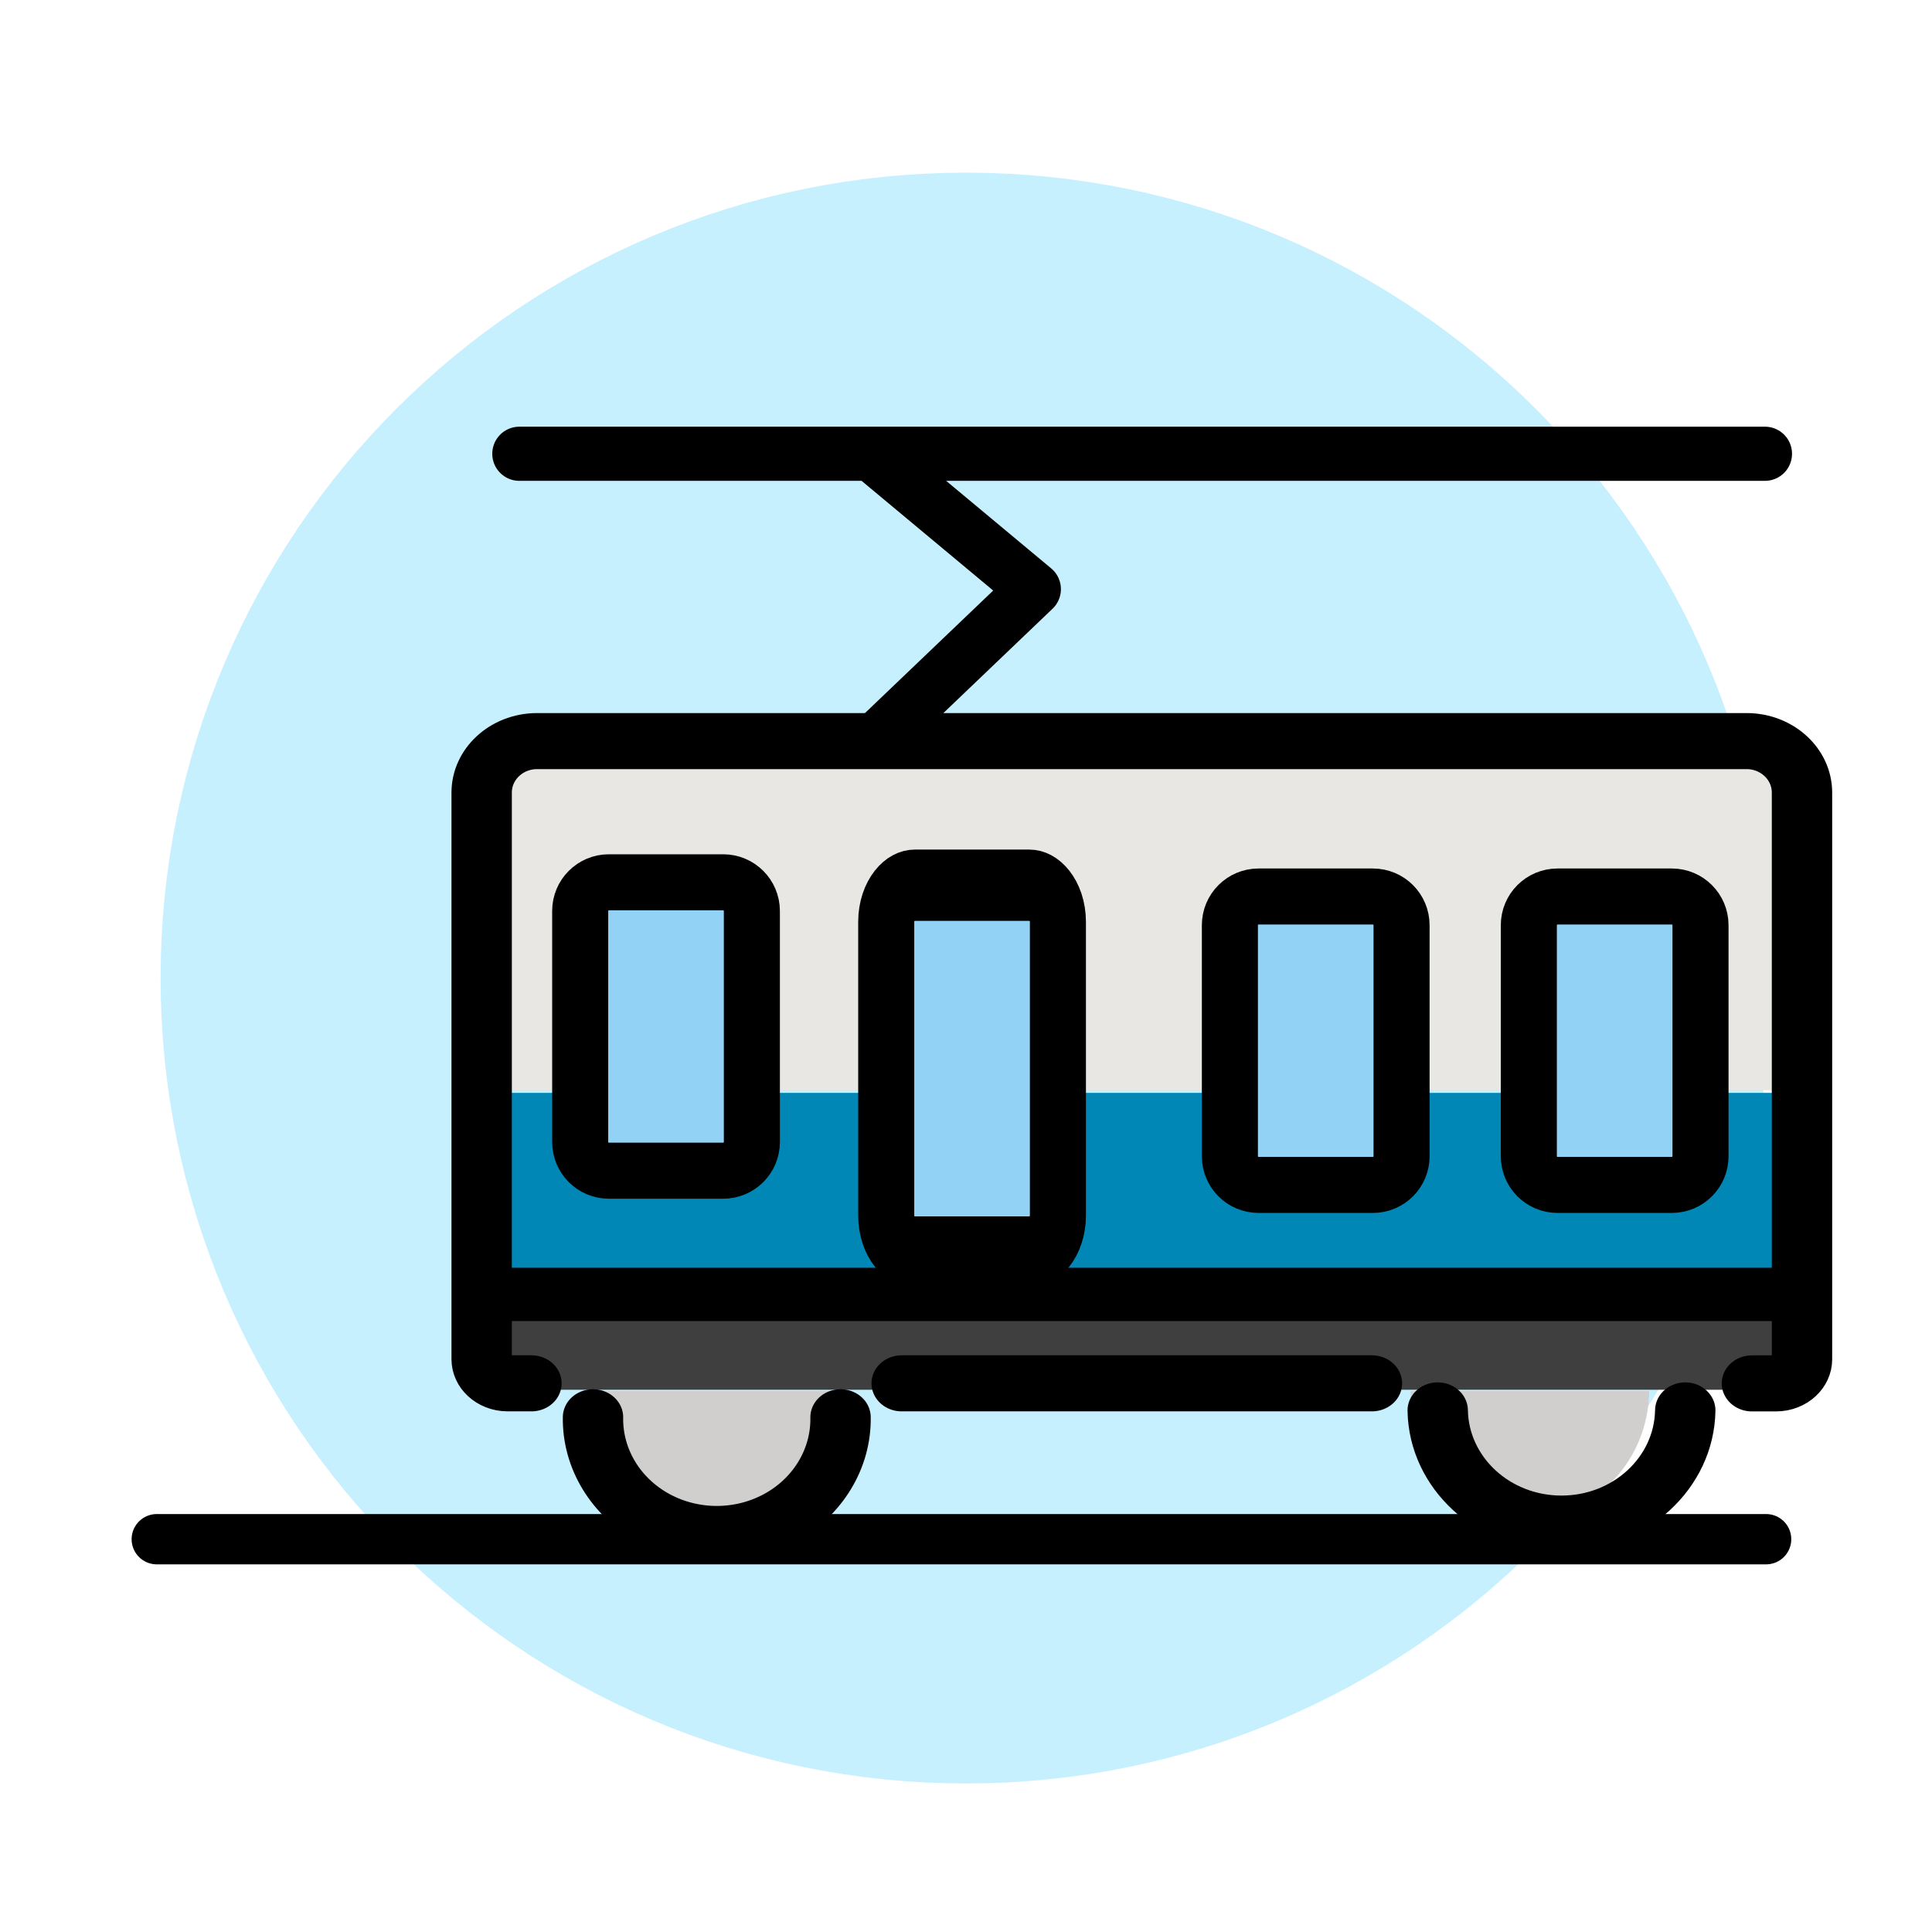
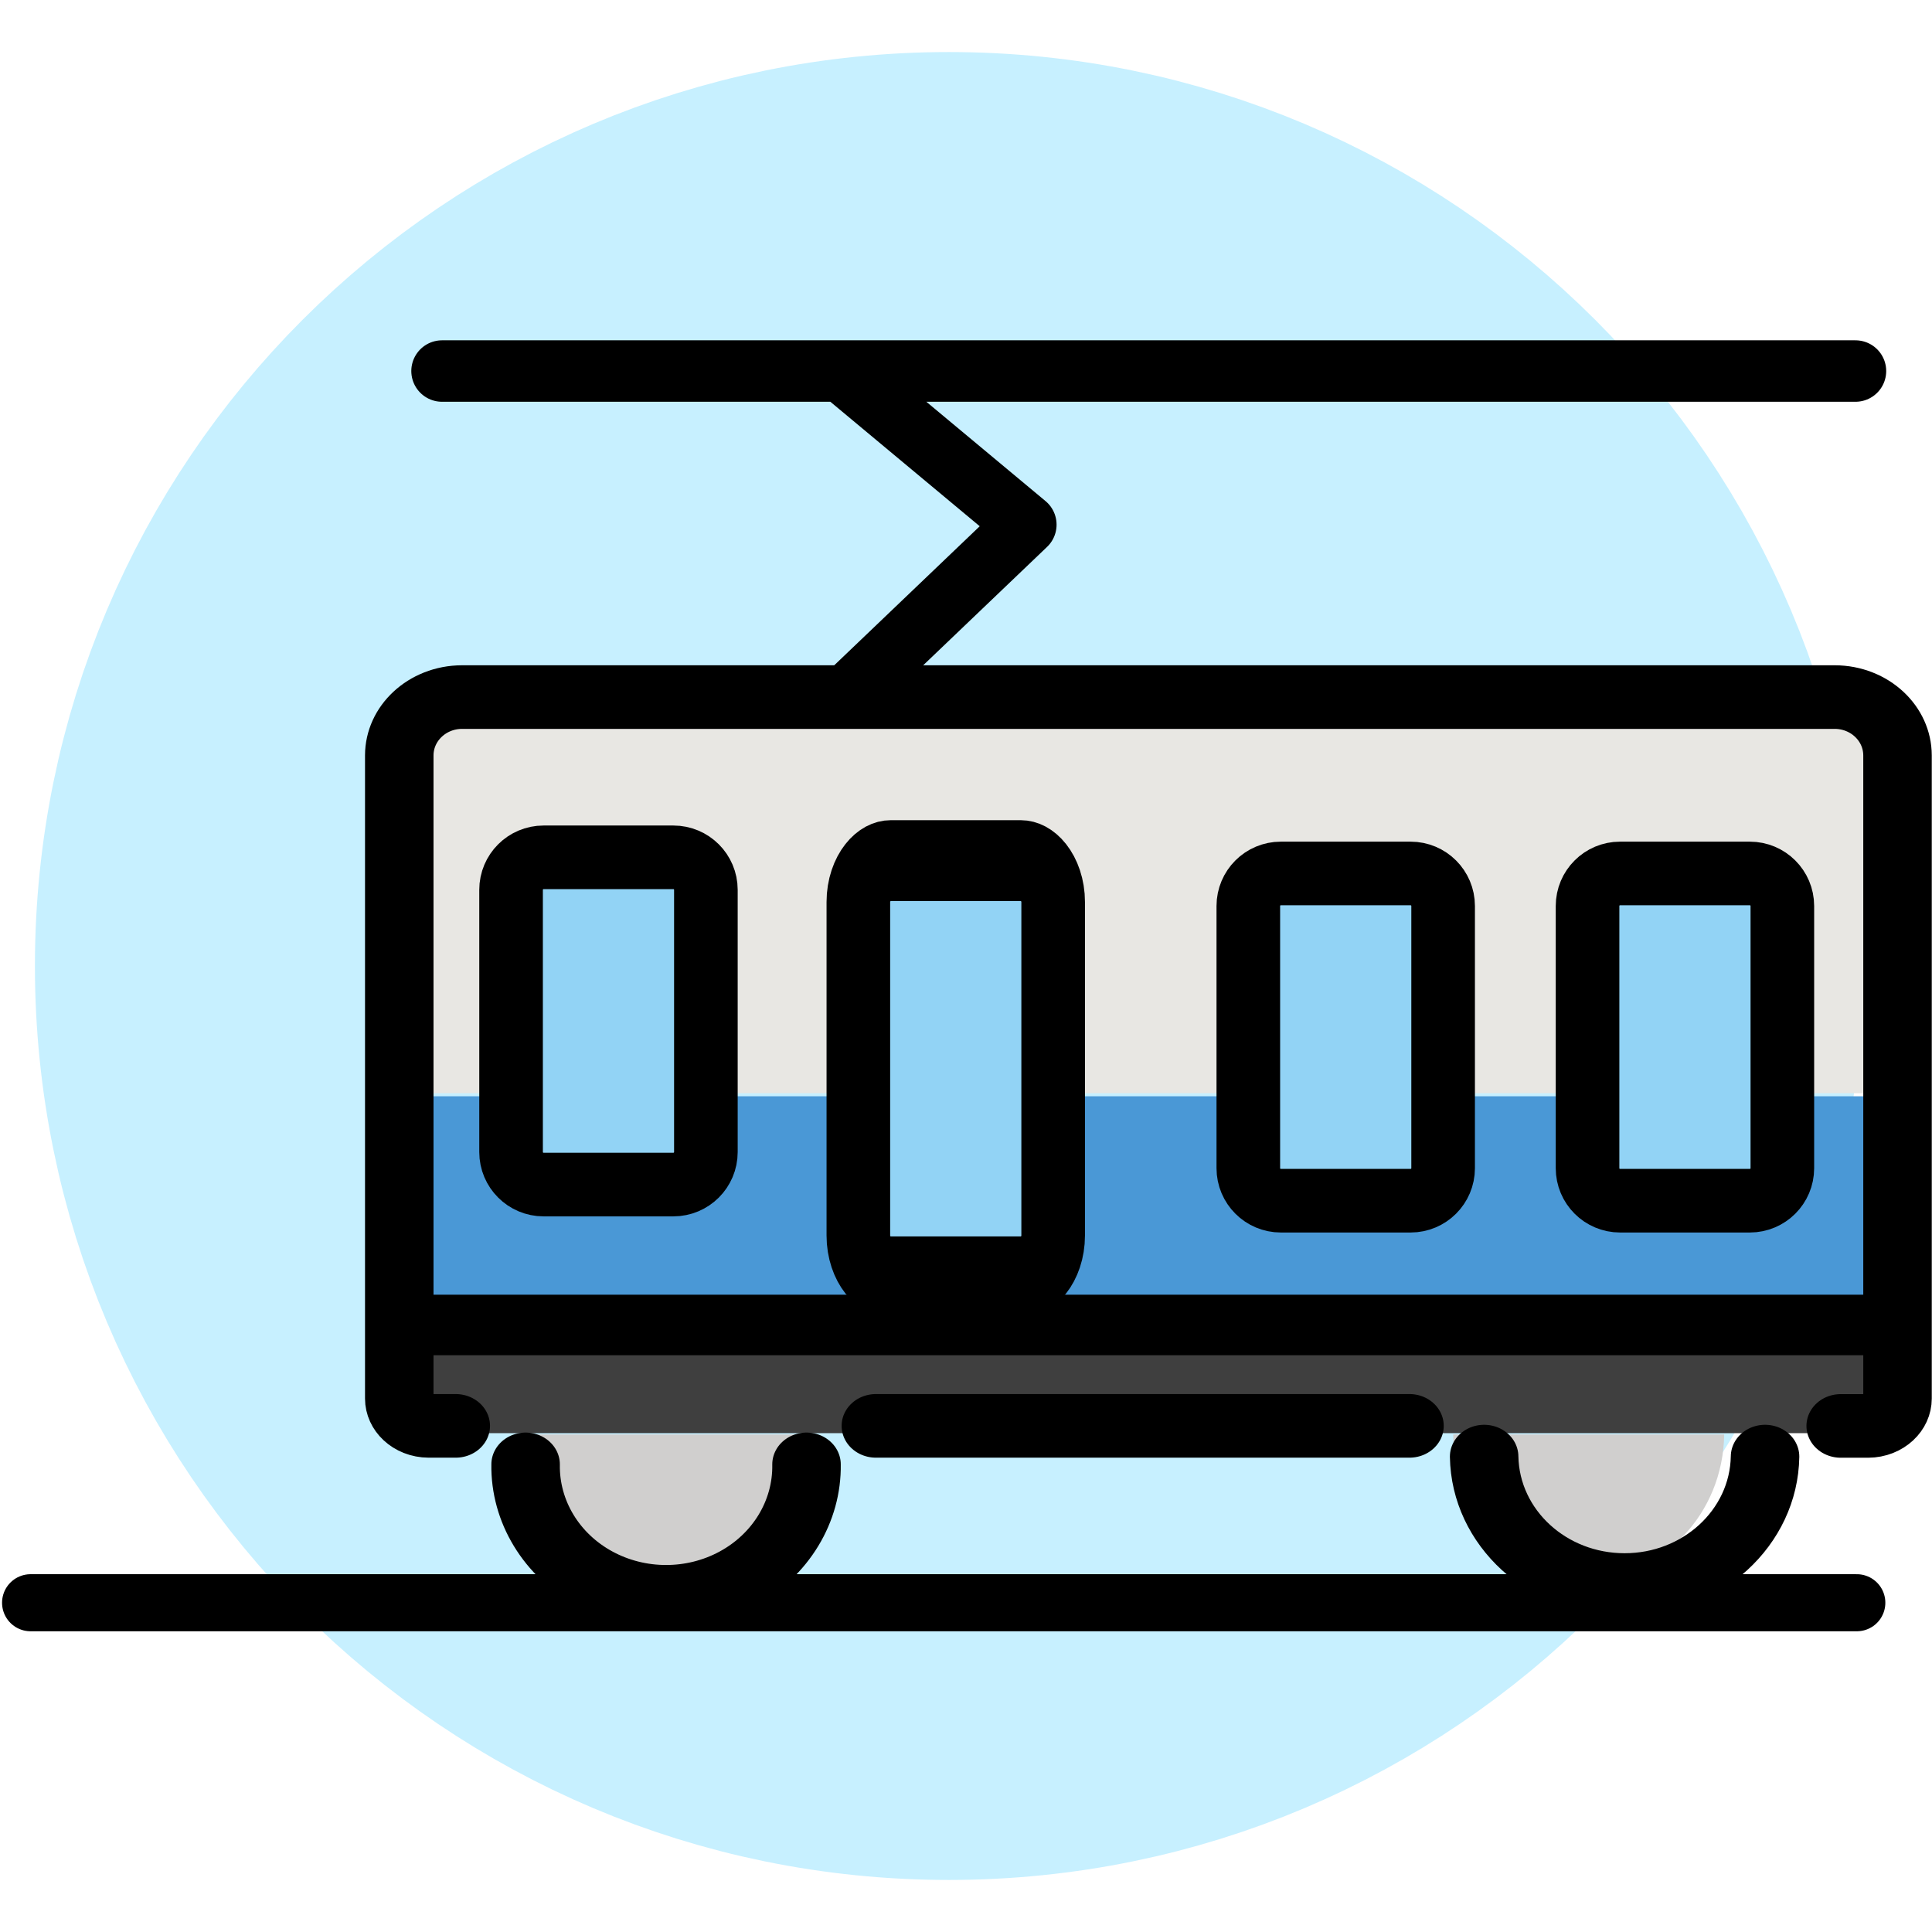
- <svg xmlns="http://www.w3.org/2000/svg" version="1.1" width="640" height="640" viewBox="0 0 640 640" xml:space="preserve">
-   <defs>
- </defs>
-   <g transform="matrix(5.39 0 0 5.39 320 324)">
-     <circle style="stroke: rgb(199,240,255); stroke-width: 19; stroke-dasharray: none; stroke-linecap: butt; stroke-dashoffset: 0; stroke-linejoin: miter; stroke-miterlimit: 4; fill: rgb(199,240,255); fill-rule: nonzero; opacity: 1;" cx="0" cy="0" r="40" />
-   </g>
-   <g transform="matrix(4.1 0 0 1.05 377.16 304.43)">
-     <polygon style="stroke: rgb(232,231,227); stroke-width: 8; stroke-dasharray: none; stroke-linecap: butt; stroke-dashoffset: 0; stroke-linejoin: miter; stroke-miterlimit: 4; fill: rgb(232,231,227); fill-rule: nonzero; opacity: 1;" points="-50,-50 -50,50 50,50 50,-50 " />
-   </g>
-   <g transform="matrix(9.65 0 0 6.08 377.52 398.61)">
-     <path style="stroke: none; stroke-width: 1; stroke-dasharray: none; stroke-linecap: butt; stroke-dashoffset: 0; stroke-linejoin: miter; stroke-miterlimit: 4; fill: rgb(0,135,182); fill-rule: nonzero; opacity: 1;" transform=" translate(-44.17, -41.58)" d="M 21.526 35.564 h 45.278 v 12.025 H 21.526 z" stroke-linecap="round" />
-   </g>
-   <g transform="matrix(8.97 0 0 11.06 320.36 355.97)">
-     <rect style="stroke: none; stroke-width: 1; stroke-dasharray: none; stroke-linecap: butt; stroke-dashoffset: 0; stroke-linejoin: miter; stroke-miterlimit: 4; fill: rgb(146,211,245); fill-rule: nonzero; opacity: 1;" x="-3.17" y="-5.325" rx="1.058" ry="1.058" width="6.34" height="10.65" />
-   </g>
-   <g transform="matrix(8.97 0 0 8.97 218.22 340.96)">
-     <rect style="stroke: none; stroke-width: 1; stroke-dasharray: none; stroke-linecap: butt; stroke-dashoffset: 0; stroke-linejoin: miter; stroke-miterlimit: 4; fill: rgb(146,211,245); fill-rule: nonzero; opacity: 1;" x="-3.17" y="-5.325" rx="1.058" ry="1.058" width="6.34" height="10.65" />
-   </g>
-   <g transform="matrix(8.97 0 0 8.97 437.1 343.78)">
-     <rect style="stroke: none; stroke-width: 1; stroke-dasharray: none; stroke-linecap: butt; stroke-dashoffset: 0; stroke-linejoin: miter; stroke-miterlimit: 4; fill: rgb(146,211,245); fill-rule: nonzero; opacity: 1;" x="-3.17" y="-5.325" rx="1.058" ry="1.058" width="6.34" height="10.65" />
-   </g>
-   <g transform="matrix(8.97 0 0 8.97 538.76 342.11)">
-     <rect style="stroke: none; stroke-width: 1; stroke-dasharray: none; stroke-linecap: butt; stroke-dashoffset: 0; stroke-linejoin: miter; stroke-miterlimit: 4; fill: rgb(146,211,245); fill-rule: nonzero; opacity: 1;" x="-3.17" y="-5.325" rx="1.058" ry="1.058" width="6.34" height="10.65" />
-   </g>
-   <g transform="matrix(9.32 0 0 9.96 371.81 481.57)">
-     <path style="stroke: none; stroke-width: 1; stroke-dasharray: none; stroke-linecap: butt; stroke-dashoffset: 0; stroke-linejoin: miter; stroke-miterlimit: 4; fill: rgb(208,207,206); fill-rule: nonzero; opacity: 1;" transform=" translate(-43.99, -53.2)" d="M 33.749 51.111 a 4.245 4.245 0 0 1 -8.489 0 m 37.456 0 a 4.245 4.245 0 0 1 -8.489 0" stroke-linecap="round" />
-   </g>
-   <g transform="matrix(9.69 0 0 8.97 375.15 442.15)">
-     <path style="stroke: none; stroke-width: 1; stroke-dasharray: none; stroke-linecap: butt; stroke-dashoffset: 0; stroke-linejoin: miter; stroke-miterlimit: 4; fill: rgb(63,63,63); fill-rule: nonzero; opacity: 1;" transform=" translate(-44.17, -49.08)" d="M 22.196 47.049 h 43.938 v 4.063 H 22.196 z" stroke-linecap="round" />
-   </g>
-   <g transform="matrix(8.33 0 0 8.33 318.49 509.88)">
-     <path style="stroke: rgb(0,0,0); stroke-width: 2; stroke-dasharray: none; stroke-linecap: round; stroke-dashoffset: 0; stroke-linejoin: round; stroke-miterlimit: 4; fill: rgb(0,0,0); fill-rule: nonzero; opacity: 1;" transform=" translate(-35, -56)" d="M 3 56 h 64" stroke-linecap="round" />
-   </g>
-   <g transform="matrix(8.97 0 0 8.97 378.35 196.96)">
-     <path style="stroke: rgb(0,0,0); stroke-width: 2; stroke-dasharray: none; stroke-linecap: round; stroke-dashoffset: 0; stroke-linejoin: round; stroke-miterlimit: 4; fill: none; fill-rule: nonzero; opacity: 1;" transform=" translate(-44, -21.2)" d="M 21 16 h 46 M 34.358 26.392 L 40 21 l -6 -5" stroke-linecap="round" />
-   </g>
-   <g transform="matrix(9.66 0 0 8.97 378.24 376.79)">
-     <path style="stroke: rgb(0,0,0); stroke-width: 2.07; stroke-dasharray: none; stroke-linecap: round; stroke-dashoffset: 0; stroke-linejoin: miter; stroke-miterlimit: 10; fill: none; fill-rule: nonzero; opacity: 1;" transform=" translate(-44.08, -41.03)" d="M 23.149 50.111 h -0.819 a 0.891 0.891 0 0 1 -0.888 -0.888 V 28.29 a 1.902 1.902 0 0 1 1.896 -1.897 h 41.485 a 1.902 1.902 0 0 1 1.896 1.897 v 20.934 a 0.89 0.89 0 0 1 -0.888 0.889 h -0.829 m -13.031 -0.002 H 35.845 m -2.096 1.253 a 4.245 4.245 0 1 1 -8.489 0 m 37.456 -0.253 a 4.245 4.245 0 0 1 -8.489 0" stroke-linecap="round" />
-   </g>
-   <g transform="matrix(8.97 0 0 11.41 322.01 354)">
-     <rect style="stroke: rgb(0,0,0); stroke-width: 2.07; stroke-dasharray: none; stroke-linecap: round; stroke-dashoffset: 0; stroke-linejoin: miter; stroke-miterlimit: 10; fill: none; fill-rule: nonzero; opacity: 1;" x="-3.17" y="-5.325" rx="1.058" ry="1.058" width="6.34" height="10.65" />
-   </g>
-   <g transform="matrix(8.97 0 0 -8.97 220.63 340.04)">
-     <rect style="stroke: rgb(0,0,0); stroke-width: 2.07; stroke-dasharray: none; stroke-linecap: round; stroke-dashoffset: 0; stroke-linejoin: miter; stroke-miterlimit: 10; fill: none; fill-rule: nonzero; opacity: 1;" x="-3.17" y="-5.325" rx="1.058" ry="1.058" width="6.34" height="10.65" />
-   </g>
-   <g transform="matrix(8.97 0 0 -8.97 435.85 344.75)">
-     <rect style="stroke: rgb(0,0,0); stroke-width: 2.07; stroke-dasharray: none; stroke-linecap: round; stroke-dashoffset: 0; stroke-linejoin: miter; stroke-miterlimit: 10; fill: none; fill-rule: nonzero; opacity: 1;" x="-3.17" y="-5.325" rx="1.058" ry="1.058" width="6.34" height="10.65" />
-   </g>
-   <g transform="matrix(8.97 0 0 -8.97 534.88 344.75)">
-     <rect style="stroke: rgb(0,0,0); stroke-width: 2.07; stroke-dasharray: none; stroke-linecap: round; stroke-dashoffset: 0; stroke-linejoin: miter; stroke-miterlimit: 10; fill: none; fill-rule: nonzero; opacity: 1;" x="-3.17" y="-5.325" rx="1.058" ry="1.058" width="6.34" height="10.65" />
-   </g>
-   <g transform="matrix(8.97 0 0 8.97 378.96 428.78)">
-     <path style="stroke: rgb(0,0,0); stroke-width: 1.97; stroke-dasharray: none; stroke-linecap: round; stroke-dashoffset: 0; stroke-linejoin: miter; stroke-miterlimit: 10; fill: none; fill-rule: nonzero; opacity: 1;" transform=" translate(-44.07, -47.03)" d="M 20.384 47.031 h 47.368" stroke-linecap="round" />
-   </g>
+ <svg xmlns="http://www.w3.org/2000/svg" xml:space="preserve" width="564" height="564" viewBox="43 42 564 564">
+   <circle r="40" style="stroke:#c7f0ff;stroke-width:19;stroke-dasharray:none;stroke-linecap:butt;stroke-dashoffset:0;stroke-linejoin:miter;stroke-miterlimit:4;fill:#c7f0ff;fill-rule:nonzero;opacity:1" transform="translate(320 324)scale(5.39)" />
+   <path d="M-50-50V50H50V-50z" style="stroke:#e8e7e3;stroke-width:8;stroke-dasharray:none;stroke-linecap:butt;stroke-dashoffset:0;stroke-linejoin:miter;stroke-miterlimit:4;fill:#e8e7e3;fill-rule:nonzero;opacity:1" transform="matrix(4.1 0 0 1.05 377.16 304.43)" />
+   <path d="M21.526 35.564h45.278v12.025H21.526z" style="stroke:none;stroke-width:1;stroke-dasharray:none;stroke-linecap:butt;stroke-dashoffset:0;stroke-linejoin:miter;stroke-miterlimit:4;fill:#4a98d6;fill-rule:nonzero;opacity:1" transform="matrix(9.65 0 0 6.08 -48.72 145.804)" />
+   <rect width="6.34" height="10.65" x="-3.17" y="-5.325" rx="1.058" ry="1.058" style="stroke:none;stroke-width:1;stroke-dasharray:none;stroke-linecap:butt;stroke-dashoffset:0;stroke-linejoin:miter;stroke-miterlimit:4;fill:#92d3f5;fill-rule:nonzero;opacity:1" transform="matrix(8.97 0 0 11.06 320.36 355.97)" />
+   <rect width="6.34" height="10.65" x="-3.17" y="-5.325" rx="1.058" ry="1.058" style="stroke:none;stroke-width:1;stroke-dasharray:none;stroke-linecap:butt;stroke-dashoffset:0;stroke-linejoin:miter;stroke-miterlimit:4;fill:#92d3f5;fill-rule:nonzero;opacity:1" transform="translate(218.22 340.96)scale(8.97)" />
+   <rect width="6.34" height="10.65" x="-3.17" y="-5.325" rx="1.058" ry="1.058" style="stroke:none;stroke-width:1;stroke-dasharray:none;stroke-linecap:butt;stroke-dashoffset:0;stroke-linejoin:miter;stroke-miterlimit:4;fill:#92d3f5;fill-rule:nonzero;opacity:1" transform="translate(437.1 343.78)scale(8.97)" />
+   <rect width="6.34" height="10.65" x="-3.17" y="-5.325" rx="1.058" ry="1.058" style="stroke:none;stroke-width:1;stroke-dasharray:none;stroke-linecap:butt;stroke-dashoffset:0;stroke-linejoin:miter;stroke-miterlimit:4;fill:#92d3f5;fill-rule:nonzero;opacity:1" transform="translate(538.76 342.11)scale(8.97)" />
+   <path d="M33.749 51.111a4.245 4.245 0 0 1-8.489 0m37.456 0a4.245 4.245 0 0 1-8.489 0" style="stroke:none;stroke-width:1;stroke-dasharray:none;stroke-linecap:butt;stroke-dashoffset:0;stroke-linejoin:miter;stroke-miterlimit:4;fill:#d0cfce;fill-rule:nonzero;opacity:1" transform="matrix(9.32 0 0 9.96 -38.177 -48.302)" />
+   <path d="M22.196 47.049h43.938v4.063H22.196z" style="stroke:none;stroke-width:1;stroke-dasharray:none;stroke-linecap:butt;stroke-dashoffset:0;stroke-linejoin:miter;stroke-miterlimit:4;fill:#3f3f3f;fill-rule:nonzero;opacity:1" transform="matrix(9.69 0 0 8.97 -52.857 1.902)" />
+   <path stroke-linecap="round" d="M3 56h64" style="stroke:#000;stroke-width:2;stroke-dasharray:none;stroke-linecap:round;stroke-dashoffset:0;stroke-linejoin:round;stroke-miterlimit:4;fill:#000;fill-rule:nonzero;opacity:1" transform="translate(26.94 43.4)scale(8.33)" />
+   <path stroke-linecap="round" d="M21 16h46M34.358 26.392 40 21l-6-5" style="stroke:#000;stroke-width:2;stroke-dasharray:none;stroke-linecap:round;stroke-dashoffset:0;stroke-linejoin:round;stroke-miterlimit:4;fill:none;fill-rule:nonzero;opacity:1" transform="translate(-16.33 6.796)scale(8.97)" />
+   <path stroke-linecap="round" d="M23.149 50.111h-.819a.89.89 0 0 1-.888-.888V28.29a1.9 1.9 0 0 1 1.896-1.897h41.485a1.9 1.9 0 0 1 1.896 1.897v20.934a.89.89 0 0 1-.888.889h-.829m-13.031-.002H35.845m-2.096 1.253a4.245 4.245 0 1 1-8.489 0m37.456-.253a4.245 4.245 0 0 1-8.489 0" style="stroke:#000;stroke-width:2.07;stroke-dasharray:none;stroke-linecap:round;stroke-dashoffset:0;stroke-linejoin:miter;stroke-miterlimit:10;fill:none;fill-rule:nonzero;opacity:1" transform="matrix(9.66 0 0 8.97 -47.573 8.75)" />
+   <rect width="6.34" height="10.65" x="-3.17" y="-5.325" rx="1.058" ry="1.058" style="stroke:#000;stroke-width:2.07;stroke-dasharray:none;stroke-linecap:round;stroke-dashoffset:0;stroke-linejoin:miter;stroke-miterlimit:10;fill:none;fill-rule:nonzero;opacity:1" transform="matrix(8.97 0 0 11.41 322.01 354)" />
+   <rect width="6.34" height="10.65" x="-3.17" y="-5.325" rx="1.058" ry="1.058" style="stroke:#000;stroke-width:2.07;stroke-dasharray:none;stroke-linecap:round;stroke-dashoffset:0;stroke-linejoin:miter;stroke-miterlimit:10;fill:none;fill-rule:nonzero;opacity:1" transform="matrix(8.97 0 0 -8.97 220.63 340.04)" />
+   <rect width="6.34" height="10.65" x="-3.17" y="-5.325" rx="1.058" ry="1.058" style="stroke:#000;stroke-width:2.07;stroke-dasharray:none;stroke-linecap:round;stroke-dashoffset:0;stroke-linejoin:miter;stroke-miterlimit:10;fill:none;fill-rule:nonzero;opacity:1" transform="matrix(8.97 0 0 -8.97 435.85 344.75)" />
+   <rect width="6.34" height="10.65" x="-3.17" y="-5.325" rx="1.058" ry="1.058" style="stroke:#000;stroke-width:2.07;stroke-dasharray:none;stroke-linecap:round;stroke-dashoffset:0;stroke-linejoin:miter;stroke-miterlimit:10;fill:none;fill-rule:nonzero;opacity:1" transform="matrix(8.97 0 0 -8.97 534.88 344.75)" />
+   <path stroke-linecap="round" d="M20.384 47.031h47.368" style="stroke:#000;stroke-width:1.97;stroke-dasharray:none;stroke-linecap:round;stroke-dashoffset:0;stroke-linejoin:miter;stroke-miterlimit:10;fill:none;fill-rule:nonzero;opacity:1" transform="translate(-16.348 6.92)scale(8.97)" />
</svg>
